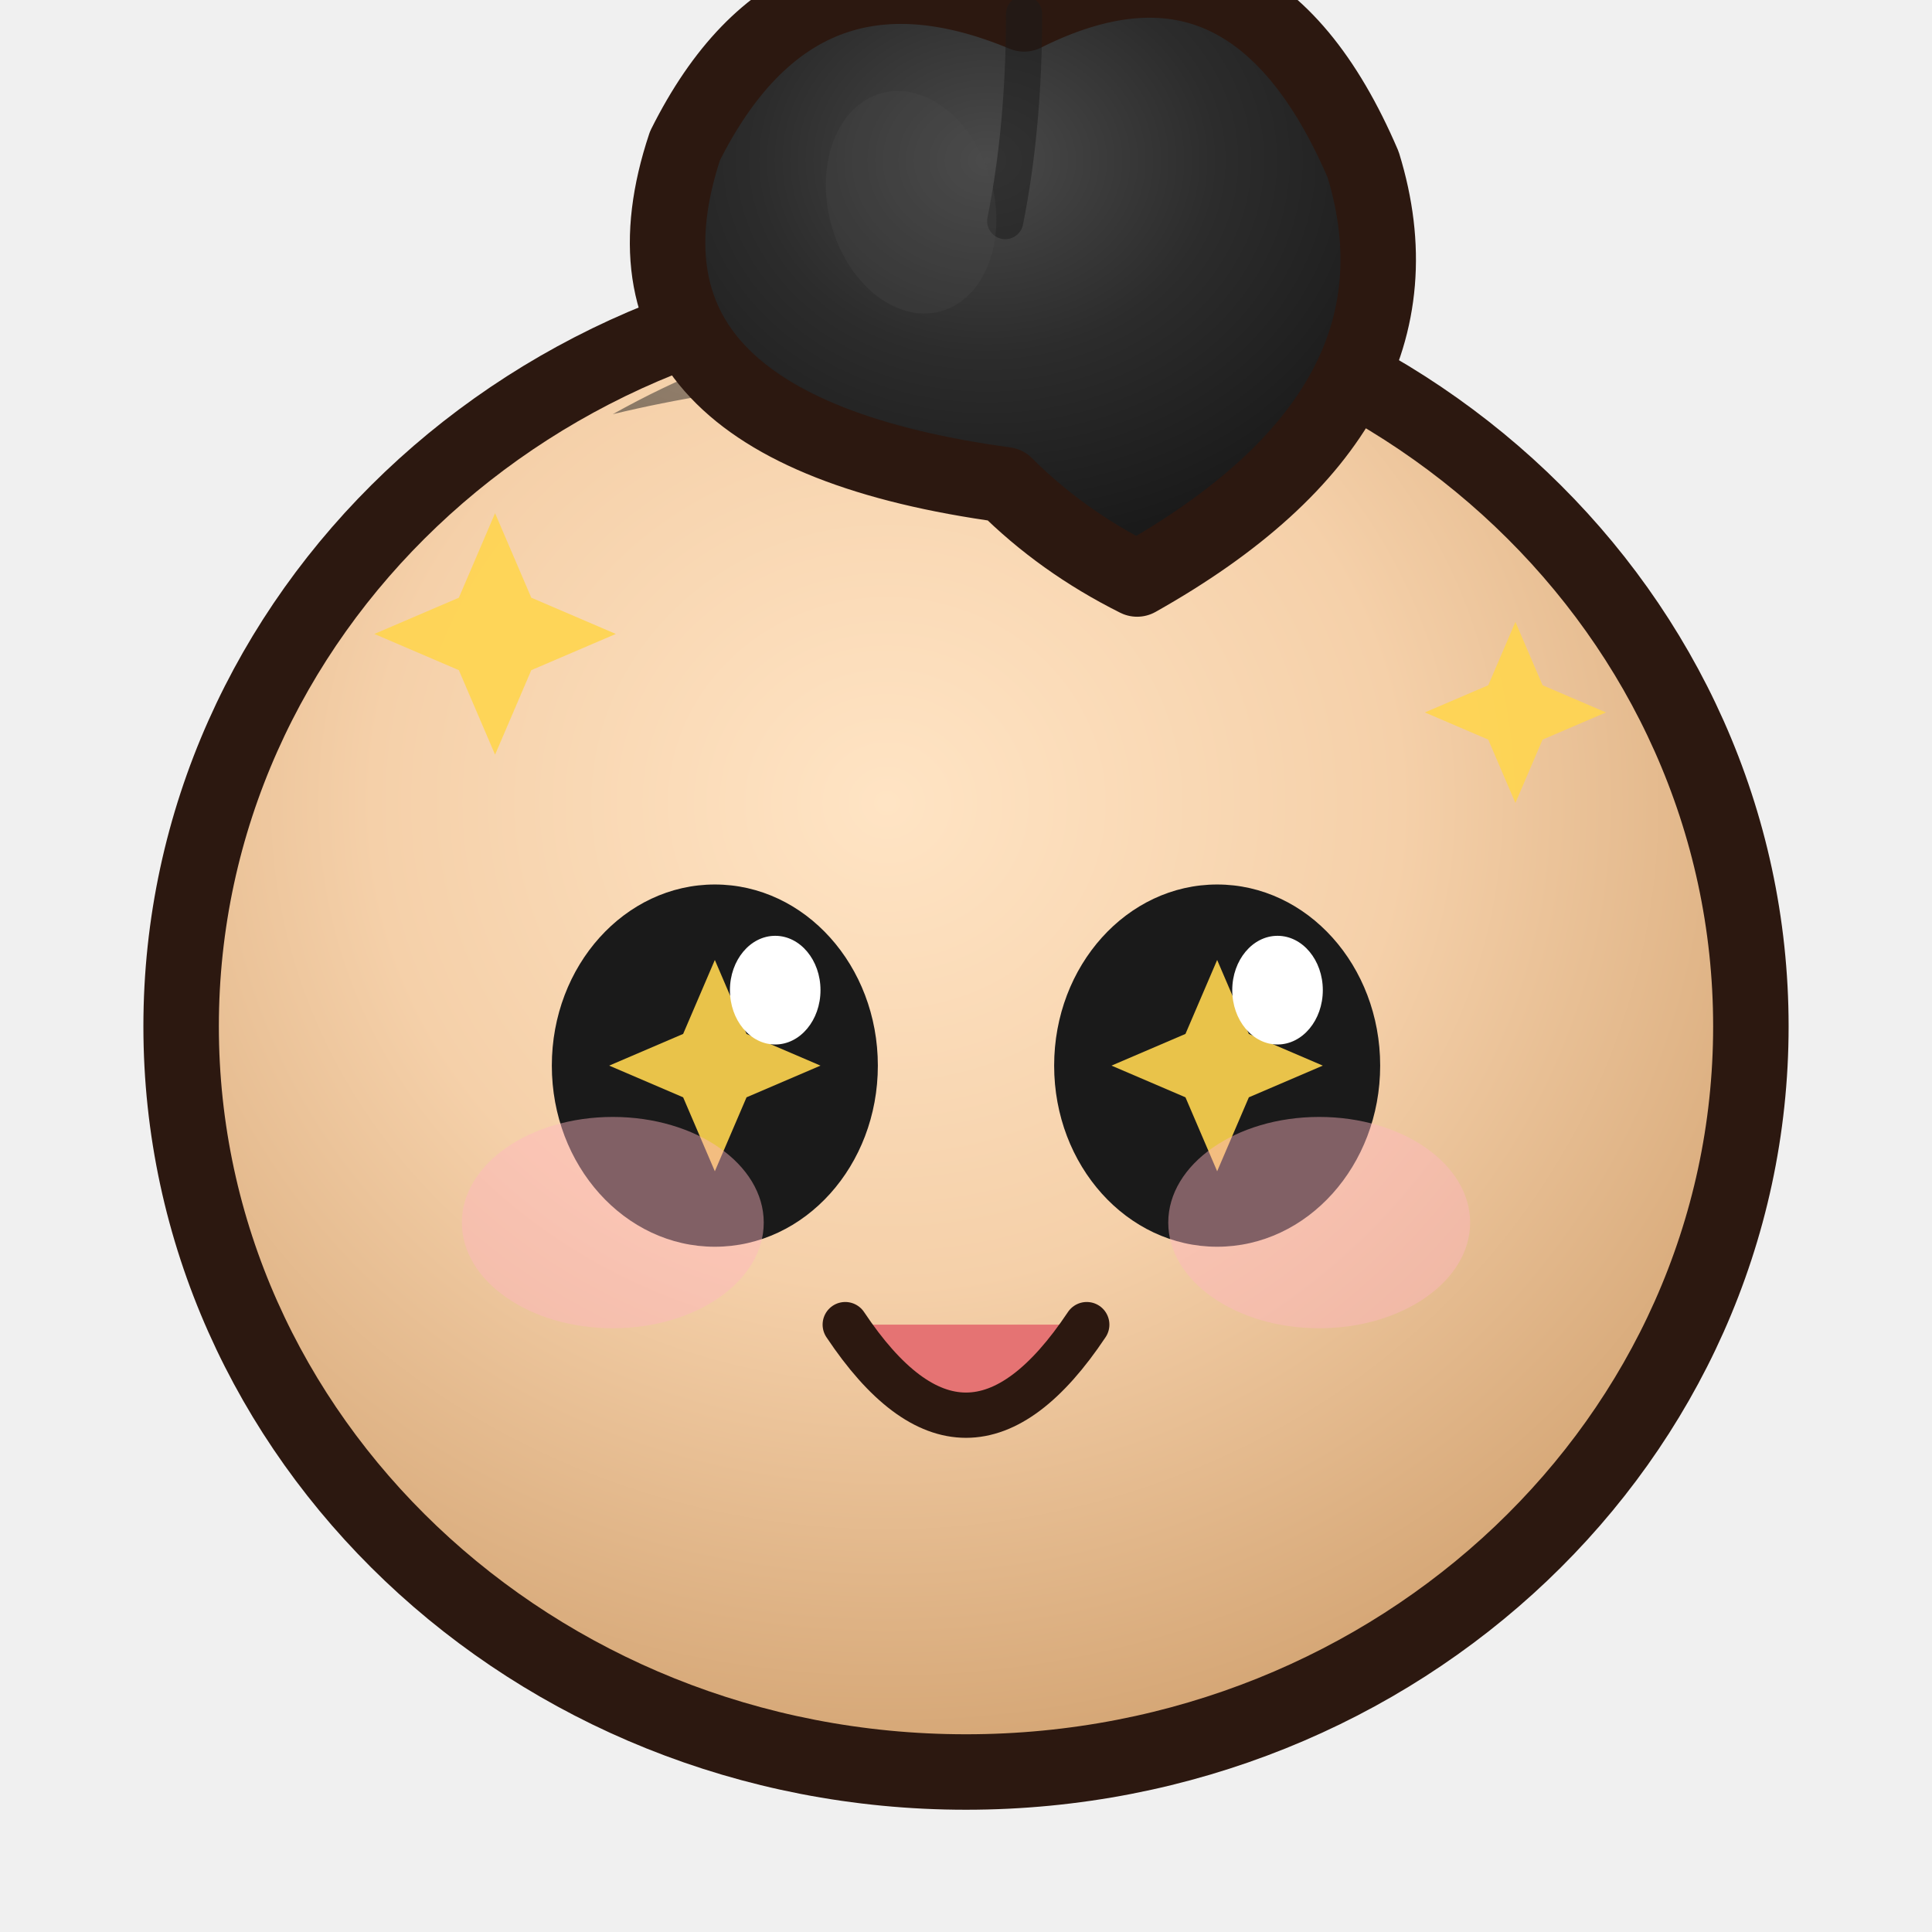
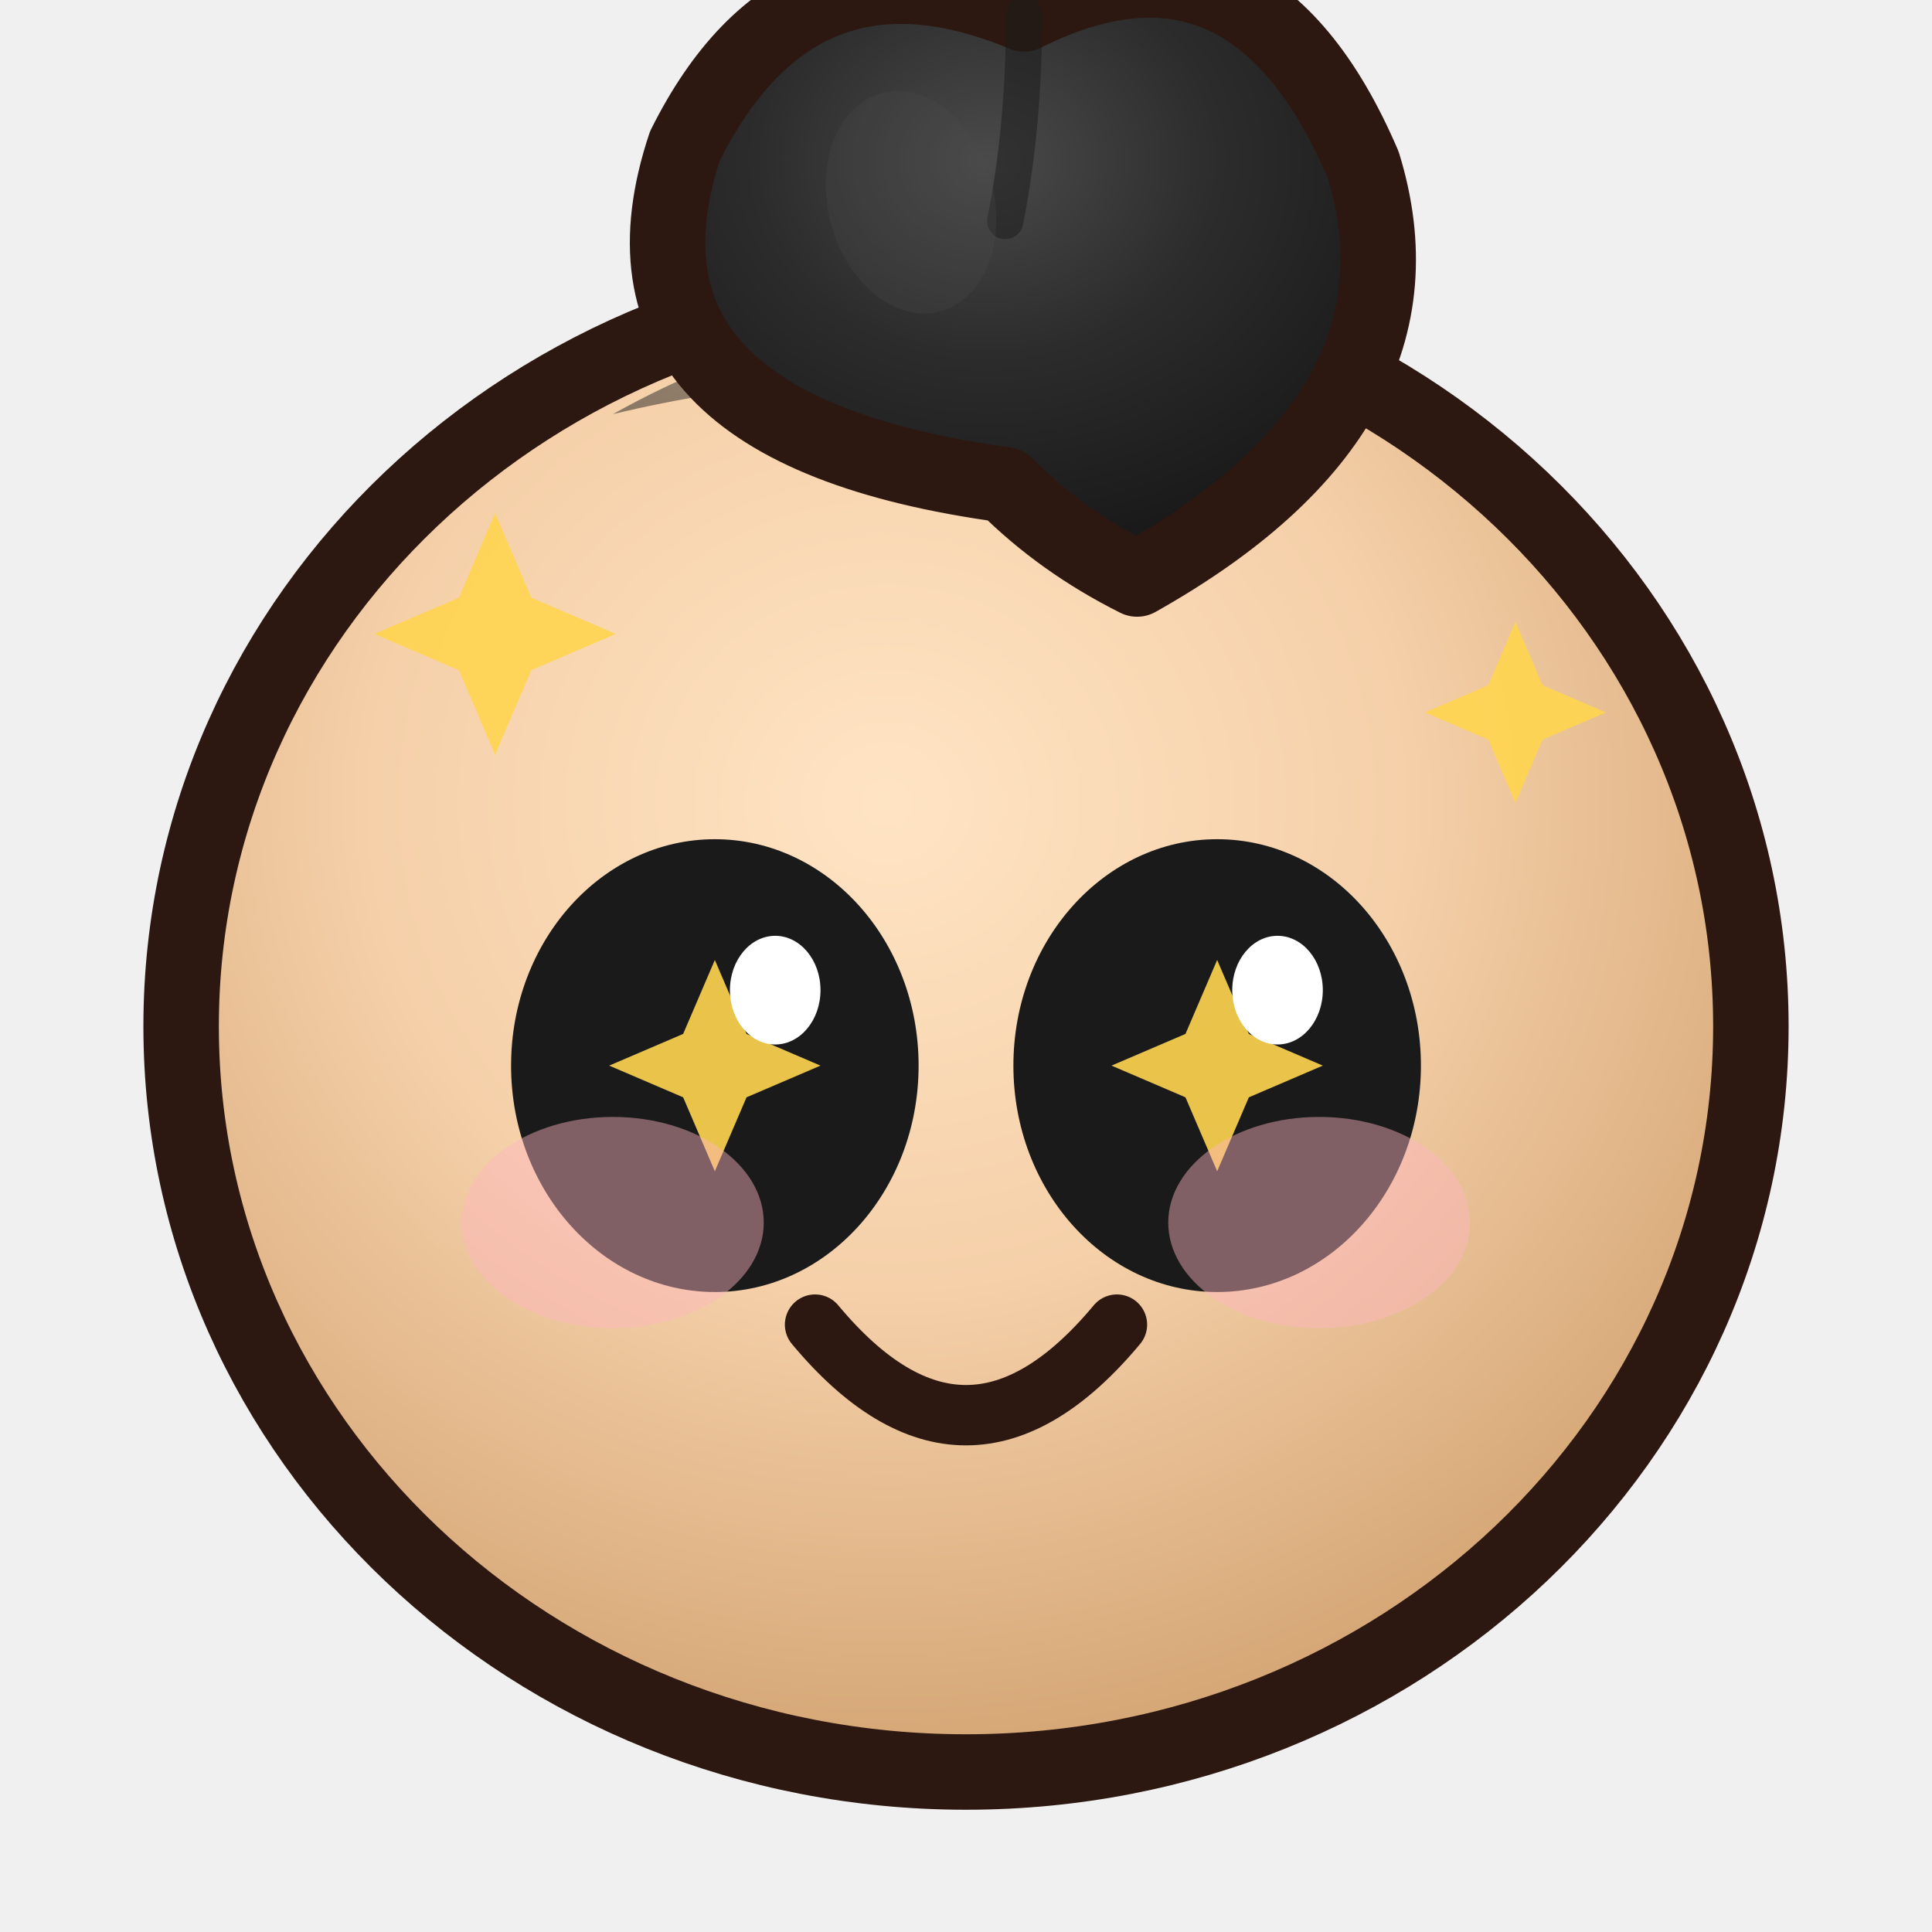
<svg xmlns="http://www.w3.org/2000/svg" viewBox="0 0 64 64" width="64" height="64" id="face_celebrate">
  <defs>
    <radialGradient id="headGrad" cx="45%" cy="35%" r="65%" fx="45%" fy="35%">
      <stop offset="0%" stop-color="#FFE4C4" />
      <stop offset="50%" stop-color="#F5D0A9" />
      <stop offset="100%" stop-color="#D4A574" />
    </radialGradient>
    <radialGradient id="headGradHair" cx="45%" cy="30%" r="65%" fx="45%" fy="30%">
      <stop offset="0%" stop-color="#4A4A4A" />
      <stop offset="50%" stop-color="#2C2C2C" />
      <stop offset="100%" stop-color="#1A1A1A" />
    </radialGradient>
  </defs>
  <ellipse cx="32" cy="34" rx="26" ry="24.7" fill="url(#headGrad)" stroke="#2C1810" stroke-width="2.5" stroke-linecap="round" stroke-linejoin="round" />
  <path d="M20.3 13.72       Q 26.8 10.08, 33.3 10.6       Q 39.8 11.12, 43.7 15.28       Q 39.8 12.68, 33.3 12.68       Q 26.8 12.16, 20.3 13.72 Z" fill="url(#headGradHair)" opacity="0.5" />
  <path d="       M33.3 16.06       Q 19.572 14.188,         22.692 4.828       Q 26.436 -2.66,         33.924 0.46       Q 41.412 -3.284,         45.156 5.452       Q 47.652 13.564,         37.668 19.18       Q 35.172 17.932,         33.3 16.06 Z" fill="url(#headGradHair)" stroke="#2C1810" stroke-width="2.5" stroke-linecap="round" stroke-linejoin="round" />
  <path d="M33.924 0.46       Q 33.924 4.204,         33.3 7.324" fill="none" stroke="#1A1A1A" stroke-width="1.2" stroke-linecap="round" opacity="0.5" />
  <ellipse cx="30.18" cy="6.7" rx="2.746" ry="3.744" fill="#4A4A4A" opacity="0.25" transform="rotate(-15 30.18 6.7)" />
-   <ellipse cx="23.68" cy="35.3" rx="5.4" ry="6" fill="#1A1A1A" />
+   <ellipse cx="23.68" cy="35.3" rx="6.75" ry="7.5" fill="#1A1A1A" />
  <path d="M23.68 31.8 L24.73 34.25 L27.18 35.3       L24.73 36.35 L23.68 38.8       L22.63 36.35 L20.18 35.3       L22.63 34.25 Z" fill="#FFD54F" opacity="0.9" />
  <ellipse cx="25.68" cy="32.8" rx="1.5" ry="1.8" fill="#FFFFFF" />
-   <ellipse cx="40.32" cy="35.3" rx="5.4" ry="6" fill="#1A1A1A" />
+   <ellipse cx="40.32" cy="35.3" rx="6.75" ry="7.5" fill="#1A1A1A" />
  <path d="M40.32 31.8 L41.37 34.25 L43.82 35.3       L41.37 36.35 L40.32 38.8       L39.27 36.35 L36.82 35.3       L39.27 34.25 Z" fill="#FFD54F" opacity="0.9" />
  <ellipse cx="42.32" cy="32.8" rx="1.5" ry="1.8" fill="#FFFFFF" />
-   <path d="M28 43.88 Q 32 49.88, 36 43.88" fill="#E57373" stroke="#2C1810" stroke-width="1.5" stroke-linecap="round" />
+   <path d="M27 43.88 Q 32 49.88, 37 43.88" fill="none" stroke="#2C1810" stroke-width="2" stroke-linecap="round" />
  <ellipse cx="20.3" cy="40.5" rx="5" ry="3.5" fill="#FFB6C1" opacity="0.45" />
  <ellipse cx="43.7" cy="40.5" rx="5" ry="3.5" fill="#FFB6C1" opacity="0.45" />
  <path d="M16.4 17 L17.6 19.8 L20.4 21       L17.6 22.2 L16.4 25       L15.2 22.2 L12.4 21       L15.2 19.8 Z" fill="#FFD54F" opacity="0.9" />
  <path d="M50.2 20.6 L51.1 22.7 L53.2 23.6       L51.1 24.5 L50.2 26.6       L49.3 24.5 L47.2 23.6       L49.3 22.7 Z" fill="#FFD54F" opacity="0.9" />
</svg>
